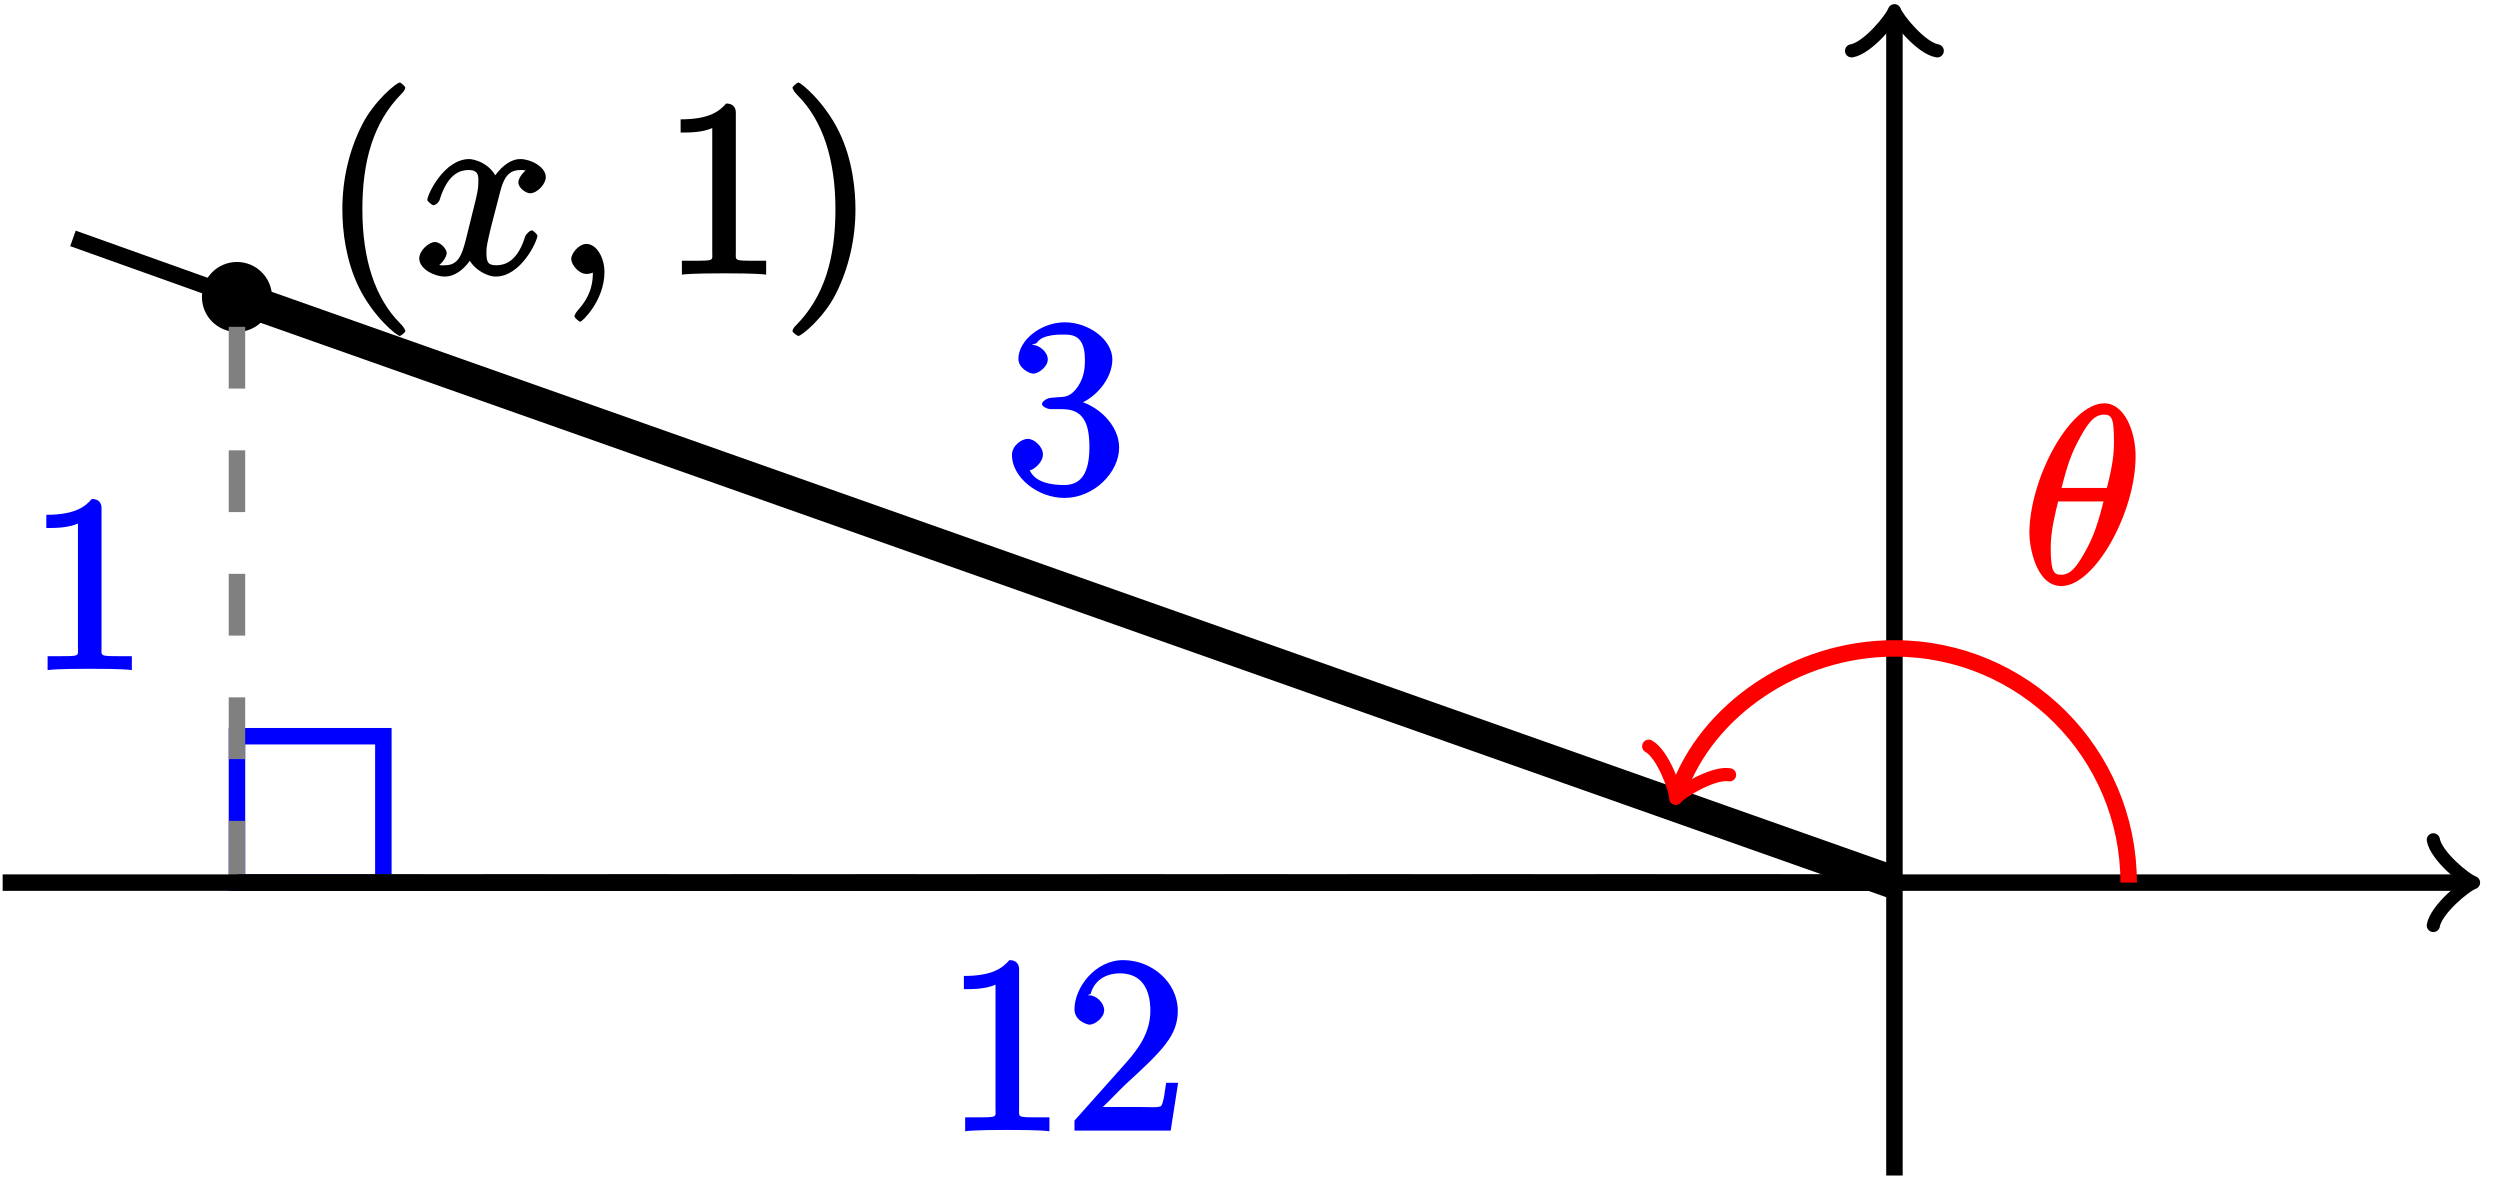
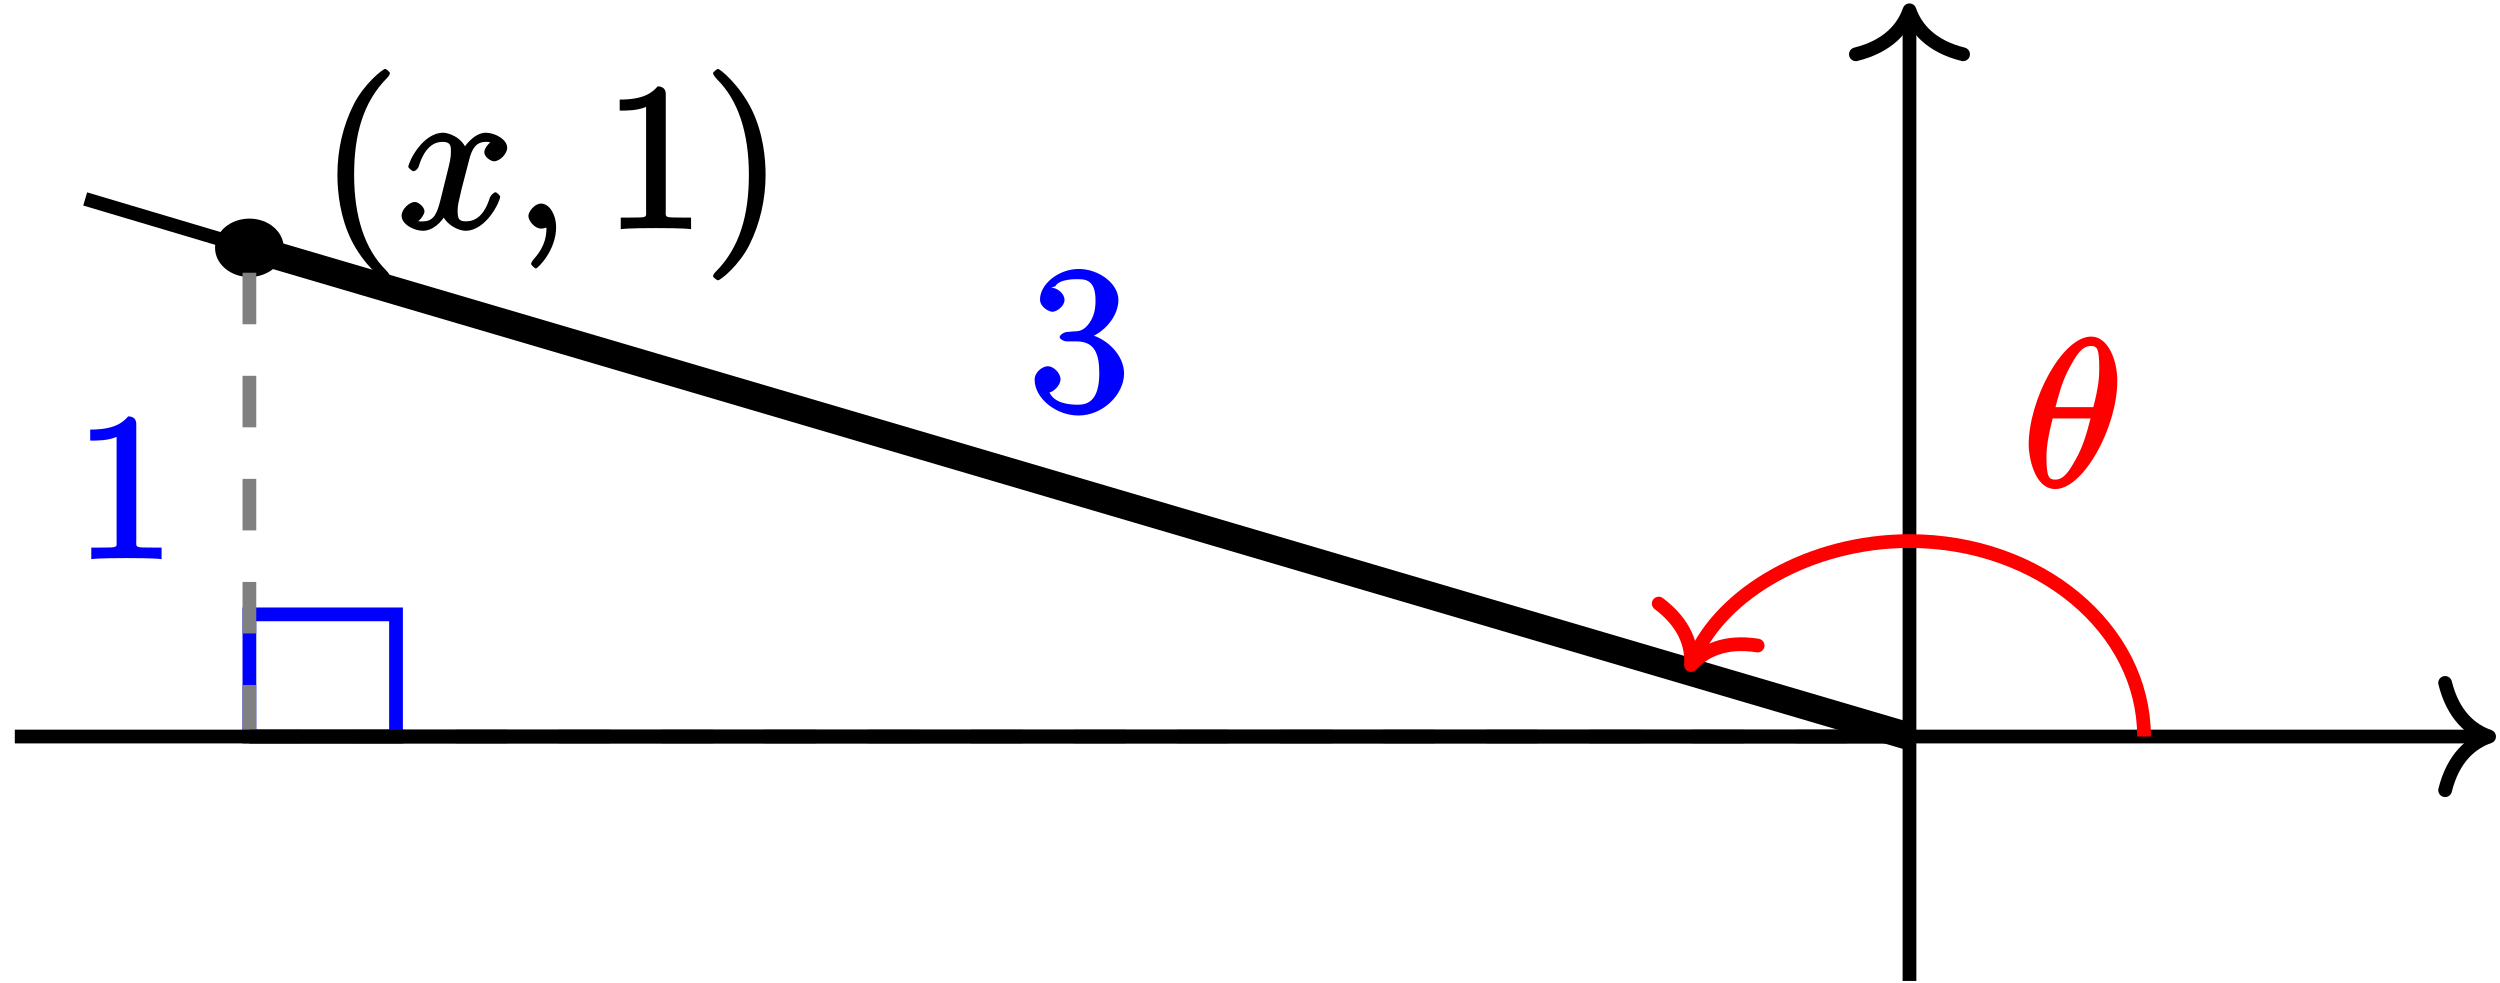
- <svg xmlns="http://www.w3.org/2000/svg" xmlns:xlink="http://www.w3.org/1999/xlink" width="121pt" height="57pt" viewBox="0 0 121 57" version="1.1">
+ <svg xmlns="http://www.w3.org/2000/svg" xmlns:xlink="http://www.w3.org/1999/xlink" width="145pt" height="57pt" viewBox="0 0 145 57" version="1.1">
  <defs>
    <g>
      <symbol overflow="visible" id="glyph0-0">
        <path style="stroke:none;" d="" />
      </symbol>
      <symbol overflow="visible" id="glyph0-1">
        <path style="stroke:none;" d="M 4.047 2.766 C 4.047 2.719 4 2.594 3.797 2.391 C 2.594 1.188 1.969 -0.688 1.969 -3.125 C 1.969 -5.438 2.484 -7.328 3.875 -8.734 C 4 -8.844 4.047 -8.984 4.047 -9.016 C 4.047 -9.078 3.828 -9.266 3.781 -9.266 C 3.625 -9.266 2.516 -8.359 1.938 -7.188 C 1.328 -5.969 1 -4.594 1 -3.125 C 1 -2.062 1.172 -0.641 1.797 0.641 C 2.5 2.078 3.641 3 3.781 3 C 3.828 3 4.047 2.828 4.047 2.766 Z M 4.047 2.766 " />
      </symbol>
      <symbol overflow="visible" id="glyph0-2">
        <path style="stroke:none;" d="M 3.594 -7.812 C 3.594 -8.078 3.438 -8.25 3.125 -8.25 C 2.797 -7.875 2.312 -7.484 0.922 -7.484 L 0.922 -6.844 C 1.359 -6.844 1.953 -6.844 2.453 -7.062 L 2.453 -1.062 C 2.453 -0.641 2.578 -0.641 1.531 -0.641 L 0.984 -0.641 L 0.984 0.031 C 1.484 -0.031 2.641 -0.031 3.031 -0.031 C 3.438 -0.031 4.578 -0.031 5.062 0.031 L 5.062 -0.641 L 4.531 -0.641 C 3.484 -0.641 3.594 -0.641 3.594 -1.062 Z M 3.594 -7.812 " />
      </symbol>
      <symbol overflow="visible" id="glyph0-3">
        <path style="stroke:none;" d="M 3.531 -3.125 C 3.531 -4.031 3.406 -5.516 2.734 -6.891 C 2.031 -8.328 0.891 -9.266 0.766 -9.266 C 0.719 -9.266 0.484 -9.078 0.484 -9.016 C 0.484 -8.984 0.531 -8.844 0.734 -8.641 C 1.938 -7.438 2.562 -5.562 2.562 -3.125 C 2.562 -0.812 2.047 1.078 0.656 2.484 C 0.531 2.594 0.484 2.719 0.484 2.766 C 0.484 2.828 0.719 3 0.766 3 C 0.922 3 2.016 2.109 2.594 0.938 C 3.203 -0.281 3.531 -1.688 3.531 -3.125 Z M 3.531 -3.125 " />
      </symbol>
      <symbol overflow="visible" id="glyph0-4">
        <path style="stroke:none;" d="M 2.203 -4.594 C 2 -4.578 1.781 -4.406 1.781 -4.297 C 1.781 -4.188 2.016 -4.047 2.219 -4.047 L 2.766 -4.047 C 3.797 -4.047 4.078 -3.344 4.078 -2.203 C 4.078 -0.641 3.438 -0.375 2.844 -0.375 C 2.266 -0.375 1.453 -0.484 1.188 -1.094 C 1.328 -1.078 1.828 -1.438 1.828 -1.859 C 1.828 -2.219 1.422 -2.609 1.094 -2.609 C 0.797 -2.609 0.328 -2.281 0.328 -1.828 C 0.328 -0.766 1.547 0.25 2.875 0.25 C 4.297 0.25 5.516 -0.984 5.516 -2.188 C 5.516 -3.281 4.469 -4.297 3.328 -4.5 L 3.328 -4.203 C 4.359 -4.5 5.188 -5.516 5.188 -6.453 C 5.188 -7.406 4.047 -8.25 2.891 -8.25 C 1.703 -8.25 0.641 -7.359 0.641 -6.484 C 0.641 -6.016 1.188 -5.766 1.359 -5.766 C 1.609 -5.766 2.062 -6.094 2.062 -6.453 C 2.062 -6.844 1.609 -7.156 1.344 -7.156 C 1.281 -7.156 1.25 -7.156 1.531 -7.25 C 1.781 -7.703 2.797 -7.656 2.859 -7.656 C 3.25 -7.656 3.859 -7.625 3.859 -6.453 C 3.859 -6.234 3.875 -5.672 3.531 -5.156 C 3.172 -4.625 2.875 -4.641 2.562 -4.625 Z M 2.203 -4.594 " />
      </symbol>
-       <symbol overflow="visible" id="glyph0-5">
-         <path style="stroke:none;" d="M 5.266 -2.312 L 4.859 -2.312 C 4.797 -1.953 4.75 -1.406 4.625 -1.203 C 4.547 -1.094 3.984 -1.141 3.625 -1.141 L 1.406 -1.141 L 1.516 -0.891 C 1.844 -1.156 2.562 -1.922 2.875 -2.219 C 4.703 -3.891 5.422 -4.609 5.422 -5.797 C 5.422 -7.172 4.172 -8.25 2.781 -8.25 C 1.406 -8.25 0.422 -6.906 0.422 -5.875 C 0.422 -5.266 1.109 -5.125 1.141 -5.125 C 1.406 -5.125 1.859 -5.453 1.859 -5.828 C 1.859 -6.172 1.484 -6.547 1.141 -6.547 C 1.047 -6.547 1.016 -6.547 1.203 -6.609 C 1.359 -7.203 1.859 -7.609 2.625 -7.609 C 3.641 -7.609 4.094 -6.891 4.094 -5.797 C 4.094 -4.781 3.562 -4 2.875 -3.234 L 0.422 -0.484 L 0.422 0 L 5.078 0 L 5.438 -2.312 Z M 5.266 -2.312 " />
-       </symbol>
      <symbol overflow="visible" id="glyph1-0">
        <path style="stroke:none;" d="" />
      </symbol>
      <symbol overflow="visible" id="glyph1-1">
        <path style="stroke:none;" d="M 5.672 -5.172 C 5.281 -5.109 4.969 -4.656 4.969 -4.438 C 4.969 -4.141 5.359 -3.906 5.531 -3.906 C 5.891 -3.906 6.297 -4.359 6.297 -4.688 C 6.297 -5.188 5.562 -5.562 5.062 -5.562 C 4.344 -5.562 3.766 -4.703 3.656 -4.469 L 3.984 -4.469 C 3.703 -5.359 2.812 -5.562 2.594 -5.562 C 1.375 -5.562 0.562 -3.844 0.562 -3.578 C 0.562 -3.531 0.781 -3.328 0.859 -3.328 C 0.953 -3.328 1.094 -3.438 1.156 -3.578 C 1.562 -4.922 2.219 -5.031 2.562 -5.031 C 3.094 -5.031 3.031 -4.672 3.031 -4.391 C 3.031 -4.125 2.969 -3.844 2.828 -3.281 L 2.422 -1.641 C 2.234 -0.922 2.062 -0.422 1.422 -0.422 C 1.359 -0.422 1.172 -0.375 0.922 -0.531 L 0.812 -0.281 C 1.25 -0.359 1.5 -0.859 1.5 -1 C 1.5 -1.25 1.156 -1.547 0.938 -1.547 C 0.641 -1.547 0.172 -1.141 0.172 -0.75 C 0.172 -0.25 0.891 0.125 1.406 0.125 C 1.984 0.125 2.5 -0.375 2.75 -0.859 L 2.469 -0.969 C 2.672 -0.266 3.438 0.125 3.875 0.125 C 5.094 0.125 5.891 -1.594 5.891 -1.859 C 5.891 -1.906 5.688 -2.109 5.625 -2.109 C 5.516 -2.109 5.328 -1.906 5.297 -1.812 C 4.969 -0.75 4.453 -0.422 3.906 -0.422 C 3.484 -0.422 3.422 -0.578 3.422 -1.062 C 3.422 -1.328 3.469 -1.516 3.656 -2.312 L 4.078 -3.938 C 4.25 -4.656 4.5 -5.031 5.062 -5.031 C 5.078 -5.031 5.297 -5.062 5.547 -4.906 Z M 5.672 -5.172 " />
      </symbol>
      <symbol overflow="visible" id="glyph1-2">
        <path style="stroke:none;" d="M 2.484 -0.094 C 2.484 -0.781 2.109 -1.453 1.609 -1.453 C 1.234 -1.453 0.875 -0.984 0.875 -0.734 C 0.875 -0.469 1.219 0 1.625 0 C 1.781 0 2.016 -0.078 2.125 -0.188 C 2.156 -0.219 2.062 -0.172 2.062 -0.172 C 2.094 -0.172 1.922 -0.156 1.922 -0.094 C 1.922 0.297 1.906 0.969 1.203 1.75 C 1.078 1.891 1.031 2.016 1.031 2.047 C 1.031 2.109 1.25 2.312 1.312 2.312 C 1.406 2.312 2.484 1.281 2.484 -0.094 Z M 2.484 -0.094 " />
      </symbol>
      <symbol overflow="visible" id="glyph1-3">
        <path style="stroke:none;" d="M 5.453 -6.156 C 5.453 -7.375 4.906 -8.719 3.938 -8.719 C 2.266 -8.719 0.312 -5.062 0.312 -2.422 C 0.312 -1.875 0.594 0.125 1.859 0.125 C 3.484 0.125 5.453 -3.438 5.453 -6.156 Z M 1.828 -4.469 C 2.016 -5.172 2.219 -6.078 2.688 -6.922 C 3.078 -7.641 3.391 -8.172 3.922 -8.172 C 4.312 -8.172 4.406 -7.984 4.406 -6.844 C 4.406 -6.406 4.375 -5.812 4.062 -4.625 L 1.859 -4.625 Z M 3.938 -4.109 C 3.641 -2.938 3.438 -2.297 3.016 -1.547 C 2.672 -0.938 2.359 -0.422 1.859 -0.422 C 1.5 -0.422 1.344 -0.547 1.344 -1.734 C 1.344 -2.516 1.547 -3.328 1.703 -3.969 L 3.906 -3.969 Z M 3.938 -4.109 " />
      </symbol>
    </g>
  </defs>
  <g id="surface1">
-     <path style="fill-rule:nonzero;fill:rgb(0%,0%,0%);fill-opacity:1;stroke-width:0.399;stroke-linecap:butt;stroke-linejoin:miter;stroke:rgb(0%,0%,0%);stroke-opacity:1;stroke-miterlimit:10;" d="M -78.725 28.345 C -78.725 29.173 -79.397 29.841 -80.221 29.841 C -81.045 29.841 -81.717 29.173 -81.717 28.345 C -81.717 27.521 -81.045 26.853 -80.221 26.853 C -79.397 26.853 -78.725 27.521 -78.725 28.345 Z M -78.725 28.345 " transform="matrix(1,0,0,-1,91.69,42.72)" />
+     <path style="fill-rule:nonzero;fill:rgb(0%,0%,0%);fill-opacity:1;stroke-width:0.399;stroke-linecap:butt;stroke-linejoin:miter;stroke:rgb(0%,0%,0%);stroke-opacity:1;stroke-miterlimit:10;" d="M -94.492 28.345 C -94.492 29.173 -95.293 29.841 -96.285 29.841 C -97.273 29.841 -98.078 29.173 -98.078 28.345 C -98.078 27.521 -97.273 26.853 -96.285 26.853 C -95.293 26.853 -94.492 27.521 -94.492 28.345 Z M -94.492 28.345 " transform="matrix(1,0,0,-1,110.75,42.72)" />
    <g style="fill:rgb(0%,0%,0%);fill-opacity:1;">
-       <use xlink:href="#glyph0-1" x="15.57" y="13.26" />
+       <use xlink:href="#glyph0-1" x="18.57" y="13.26" />
    </g>
    <g style="fill:rgb(0%,0%,0%);fill-opacity:1;">
-       <use xlink:href="#glyph1-1" x="20.12" y="13.26" />
-       <use xlink:href="#glyph1-2" x="26.772" y="13.26" />
+       <use xlink:href="#glyph1-1" x="23.12" y="13.26" />
+       <use xlink:href="#glyph1-2" x="29.772" y="13.26" />
    </g>
    <g style="fill:rgb(0%,0%,0%);fill-opacity:1;">
-       <use xlink:href="#glyph0-2" x="32.02" y="13.26" />
-       <use xlink:href="#glyph0-3" x="37.873" y="13.26" />
+       <use xlink:href="#glyph0-2" x="35.02" y="13.26" />
+       <use xlink:href="#glyph0-3" x="40.873" y="13.26" />
    </g>
-     <path style="fill:none;stroke-width:0.797;stroke-linecap:butt;stroke-linejoin:miter;stroke:rgb(0%,0%,100%);stroke-opacity:1;stroke-miterlimit:10;" d="M -80.221 0.001 L -80.221 7.087 L -73.135 7.087 L -73.135 0.001 Z M -80.221 0.001 " transform="matrix(1,0,0,-1,91.69,42.72)" />
-     <path style="fill:none;stroke-width:0.797;stroke-linecap:butt;stroke-linejoin:miter;stroke:rgb(50%,50%,50%);stroke-opacity:1;stroke-dasharray:2.989,2.989;stroke-miterlimit:10;" d="M -80.221 0.001 L -80.221 28.345 " transform="matrix(1,0,0,-1,91.69,42.72)" />
+     <path style="fill:none;stroke-width:0.797;stroke-linecap:butt;stroke-linejoin:miter;stroke:rgb(0%,0%,100%);stroke-opacity:1;stroke-miterlimit:10;" d="M -96.285 0.001 L -96.285 7.087 L -87.781 7.087 L -87.781 0.001 Z M -96.285 0.001 " transform="matrix(1,0,0,-1,110.75,42.72)" />
+     <path style="fill:none;stroke-width:0.797;stroke-linecap:butt;stroke-linejoin:miter;stroke:rgb(50%,50%,50%);stroke-opacity:1;stroke-dasharray:2.989,2.989;stroke-miterlimit:10;" d="M -96.285 0.001 L -96.285 28.345 " transform="matrix(1,0,0,-1,110.75,42.72)" />
    <g style="fill:rgb(0%,0%,100%);fill-opacity:1;">
-       <use xlink:href="#glyph0-2" x="1.32" y="32.4" />
+       <use xlink:href="#glyph0-2" x="4.31" y="32.4" />
    </g>
-     <path style="fill:none;stroke-width:0.797;stroke-linecap:butt;stroke-linejoin:miter;stroke:rgb(50%,50%,50%);stroke-opacity:1;stroke-dasharray:2.989,2.989;stroke-miterlimit:10;" d="M -80.221 0.001 L 0.001 0.001 " transform="matrix(1,0,0,-1,91.69,42.72)" />
-     <path style="fill:none;stroke-width:1.594;stroke-linecap:butt;stroke-linejoin:miter;stroke:rgb(0%,0%,0%);stroke-opacity:1;stroke-miterlimit:10;" d="M 0.001 0.001 L -80.221 28.345 " transform="matrix(1,0,0,-1,91.69,42.72)" />
+     <path style="fill:none;stroke-width:0.797;stroke-linecap:butt;stroke-linejoin:miter;stroke:rgb(50%,50%,50%);stroke-opacity:1;stroke-dasharray:2.989,2.989;stroke-miterlimit:10;" d="M -96.285 0.001 L 0 0.001 " transform="matrix(1,0,0,-1,110.75,42.72)" />
+     <path style="fill:none;stroke-width:1.594;stroke-linecap:butt;stroke-linejoin:miter;stroke:rgb(0%,0%,0%);stroke-opacity:1;stroke-miterlimit:10;" d="M 0 0.001 L -96.285 28.345 " transform="matrix(1,0,0,-1,110.75,42.72)" />
    <g style="fill:rgb(0%,0%,100%);fill-opacity:1;">
-       <use xlink:href="#glyph0-4" x="48.65" y="23.85" />
+       <use xlink:href="#glyph0-4" x="59.68" y="23.85" />
    </g>
-     <path style="fill:none;stroke-width:0.797;stroke-linecap:butt;stroke-linejoin:miter;stroke:rgb(0%,0%,0%);stroke-opacity:1;stroke-miterlimit:10;" d="M -80.221 28.345 L -88.159 31.181 " transform="matrix(1,0,0,-1,91.69,42.72)" />
-     <path style="fill:none;stroke-width:0.797;stroke-linecap:butt;stroke-linejoin:miter;stroke:rgb(0%,0%,0%);stroke-opacity:1;stroke-miterlimit:10;" d="M -80.221 0.001 L 0.001 0.001 " transform="matrix(1,0,0,-1,91.69,42.72)" />
-     <g style="fill:rgb(0%,0%,100%);fill-opacity:1;">
-       <use xlink:href="#glyph0-2" x="45.73" y="54.72" />
-       <use xlink:href="#glyph0-5" x="51.583" y="54.72" />
-     </g>
-     <path style="fill:none;stroke-width:0.797;stroke-linecap:butt;stroke-linejoin:miter;stroke:rgb(0%,0%,0%);stroke-opacity:1;stroke-miterlimit:10;" d="M -91.561 0.001 L 27.638 0.001 " transform="matrix(1,0,0,-1,91.69,42.72)" />
-     <path style="fill:none;stroke-width:0.638;stroke-linecap:round;stroke-linejoin:round;stroke:rgb(0%,0%,0%);stroke-opacity:1;stroke-miterlimit:10;" d="M -1.556 2.072 C -1.423 1.294 -0.001 0.13 0.389 0.001 C -0.001 -0.128 -1.423 -1.296 -1.556 -2.073 " transform="matrix(1,0,0,-1,119.3294,42.72)" />
-     <path style="fill:none;stroke-width:0.797;stroke-linecap:butt;stroke-linejoin:miter;stroke:rgb(0%,0%,0%);stroke-opacity:1;stroke-miterlimit:10;" d="M 0.001 -14.175 L 0.001 41.814 " transform="matrix(1,0,0,-1,91.69,42.72)" />
-     <path style="fill:none;stroke-width:0.638;stroke-linecap:round;stroke-linejoin:round;stroke:rgb(0%,0%,0%);stroke-opacity:1;stroke-miterlimit:10;" d="M -1.554 2.073 C -1.425 1.295 0.001 0.131 0.388 -0.001 C 0.001 -0.13 -1.425 -1.294 -1.554 -2.072 " transform="matrix(0,-1,-1,0,91.69,0.90716)" />
-     <path style="fill:none;stroke-width:0.797;stroke-linecap:butt;stroke-linejoin:miter;stroke:rgb(100%,0%,0%);stroke-opacity:1;stroke-miterlimit:10;" d="M 11.337 0.001 C 11.337 6.263 6.263 11.337 0.001 11.337 C -4.803 11.337 -9.088 8.306 -10.456 4.447 " transform="matrix(1,0,0,-1,91.69,42.72)" />
-     <path style="fill:none;stroke-width:0.638;stroke-linecap:round;stroke-linejoin:round;stroke:rgb(100%,0%,0%);stroke-opacity:1;stroke-miterlimit:10;" d="M -1.554 2.073 C -1.424 1.296 -0.002 0.13 0.388 -0.001 C -0.001 -0.13 -1.423 -1.295 -1.554 -2.073 " transform="matrix(-0.3335,0.94385,0.94385,0.3335,81.23564,38.27516)" />
+     <path style="fill:none;stroke-width:0.797;stroke-linecap:butt;stroke-linejoin:miter;stroke:rgb(0%,0%,0%);stroke-opacity:1;stroke-miterlimit:10;" d="M -96.285 28.345 L -105.809 31.181 " transform="matrix(1,0,0,-1,110.75,42.72)" />
+     <path style="fill:none;stroke-width:0.797;stroke-linecap:butt;stroke-linejoin:miter;stroke:rgb(0%,0%,0%);stroke-opacity:1;stroke-miterlimit:10;" d="M -96.285 0.001 L 0 0.001 " transform="matrix(1,0,0,-1,110.75,42.72)" />
+     <path style="fill:none;stroke-width:0.797;stroke-linecap:butt;stroke-linejoin:miter;stroke:rgb(0%,0%,0%);stroke-opacity:1;stroke-miterlimit:10;" d="M -109.891 0.001 L 33.219 0.001 " transform="matrix(1,0,0,-1,110.75,42.72)" />
+     <path style="fill:none;stroke-width:0.797;stroke-linecap:round;stroke-linejoin:round;stroke:rgb(0%,0%,0%);stroke-opacity:1;stroke-miterlimit:10;" d="M -2.551 3.111 C -2.086 1.243 -1.047 0.365 -0 0.001 C -1.047 -0.362 -2.086 -1.245 -2.551 -3.112 " transform="matrix(1,0,0,-1,144.3676,42.72)" />
+     <path style="fill:none;stroke-width:0.797;stroke-linecap:butt;stroke-linejoin:miter;stroke:rgb(0%,0%,0%);stroke-opacity:1;stroke-miterlimit:10;" d="M 0 -14.175 L 0 41.724 " transform="matrix(1,0,0,-1,110.75,42.72)" />
+     <path style="fill:none;stroke-width:0.797;stroke-linecap:round;stroke-linejoin:round;stroke:rgb(0%,0%,0%);stroke-opacity:1;stroke-miterlimit:10;" d="M -2.55 3.109 C -2.085 1.246 -1.046 0.363 0.001 0 C -1.046 -0.363 -2.085 -1.246 -2.55 -3.109 " transform="matrix(0,-1,-1,0,110.75,0.59831)" />
+     <path style="fill:none;stroke-width:0.797;stroke-linecap:butt;stroke-linejoin:miter;stroke:rgb(100%,0%,0%);stroke-opacity:1;stroke-miterlimit:10;" d="M 13.605 0.001 C 13.605 6.263 7.516 11.337 0 11.337 C -5.766 11.337 -10.906 8.306 -12.516 4.513 " transform="matrix(1,0,0,-1,110.75,42.72)" />
+     <path style="fill:none;stroke-width:0.797;stroke-linecap:round;stroke-linejoin:round;stroke:rgb(100%,0%,0%);stroke-opacity:1;stroke-miterlimit:10;" d="M -2.549 3.11 C -2.084 1.244 -1.045 0.363 -0.001 0 C -1.047 -0.363 -2.084 -1.243 -2.551 -3.11 " transform="matrix(-0.39093,0.92198,0.92198,0.39093,98.07751,38.5754)" />
    <g style="fill:rgb(100%,0%,0%);fill-opacity:1;">
-       <use xlink:href="#glyph1-3" x="97.91" y="28.24" />
+       <use xlink:href="#glyph1-3" x="117.35" y="28.24" />
    </g>
  </g>
</svg>
